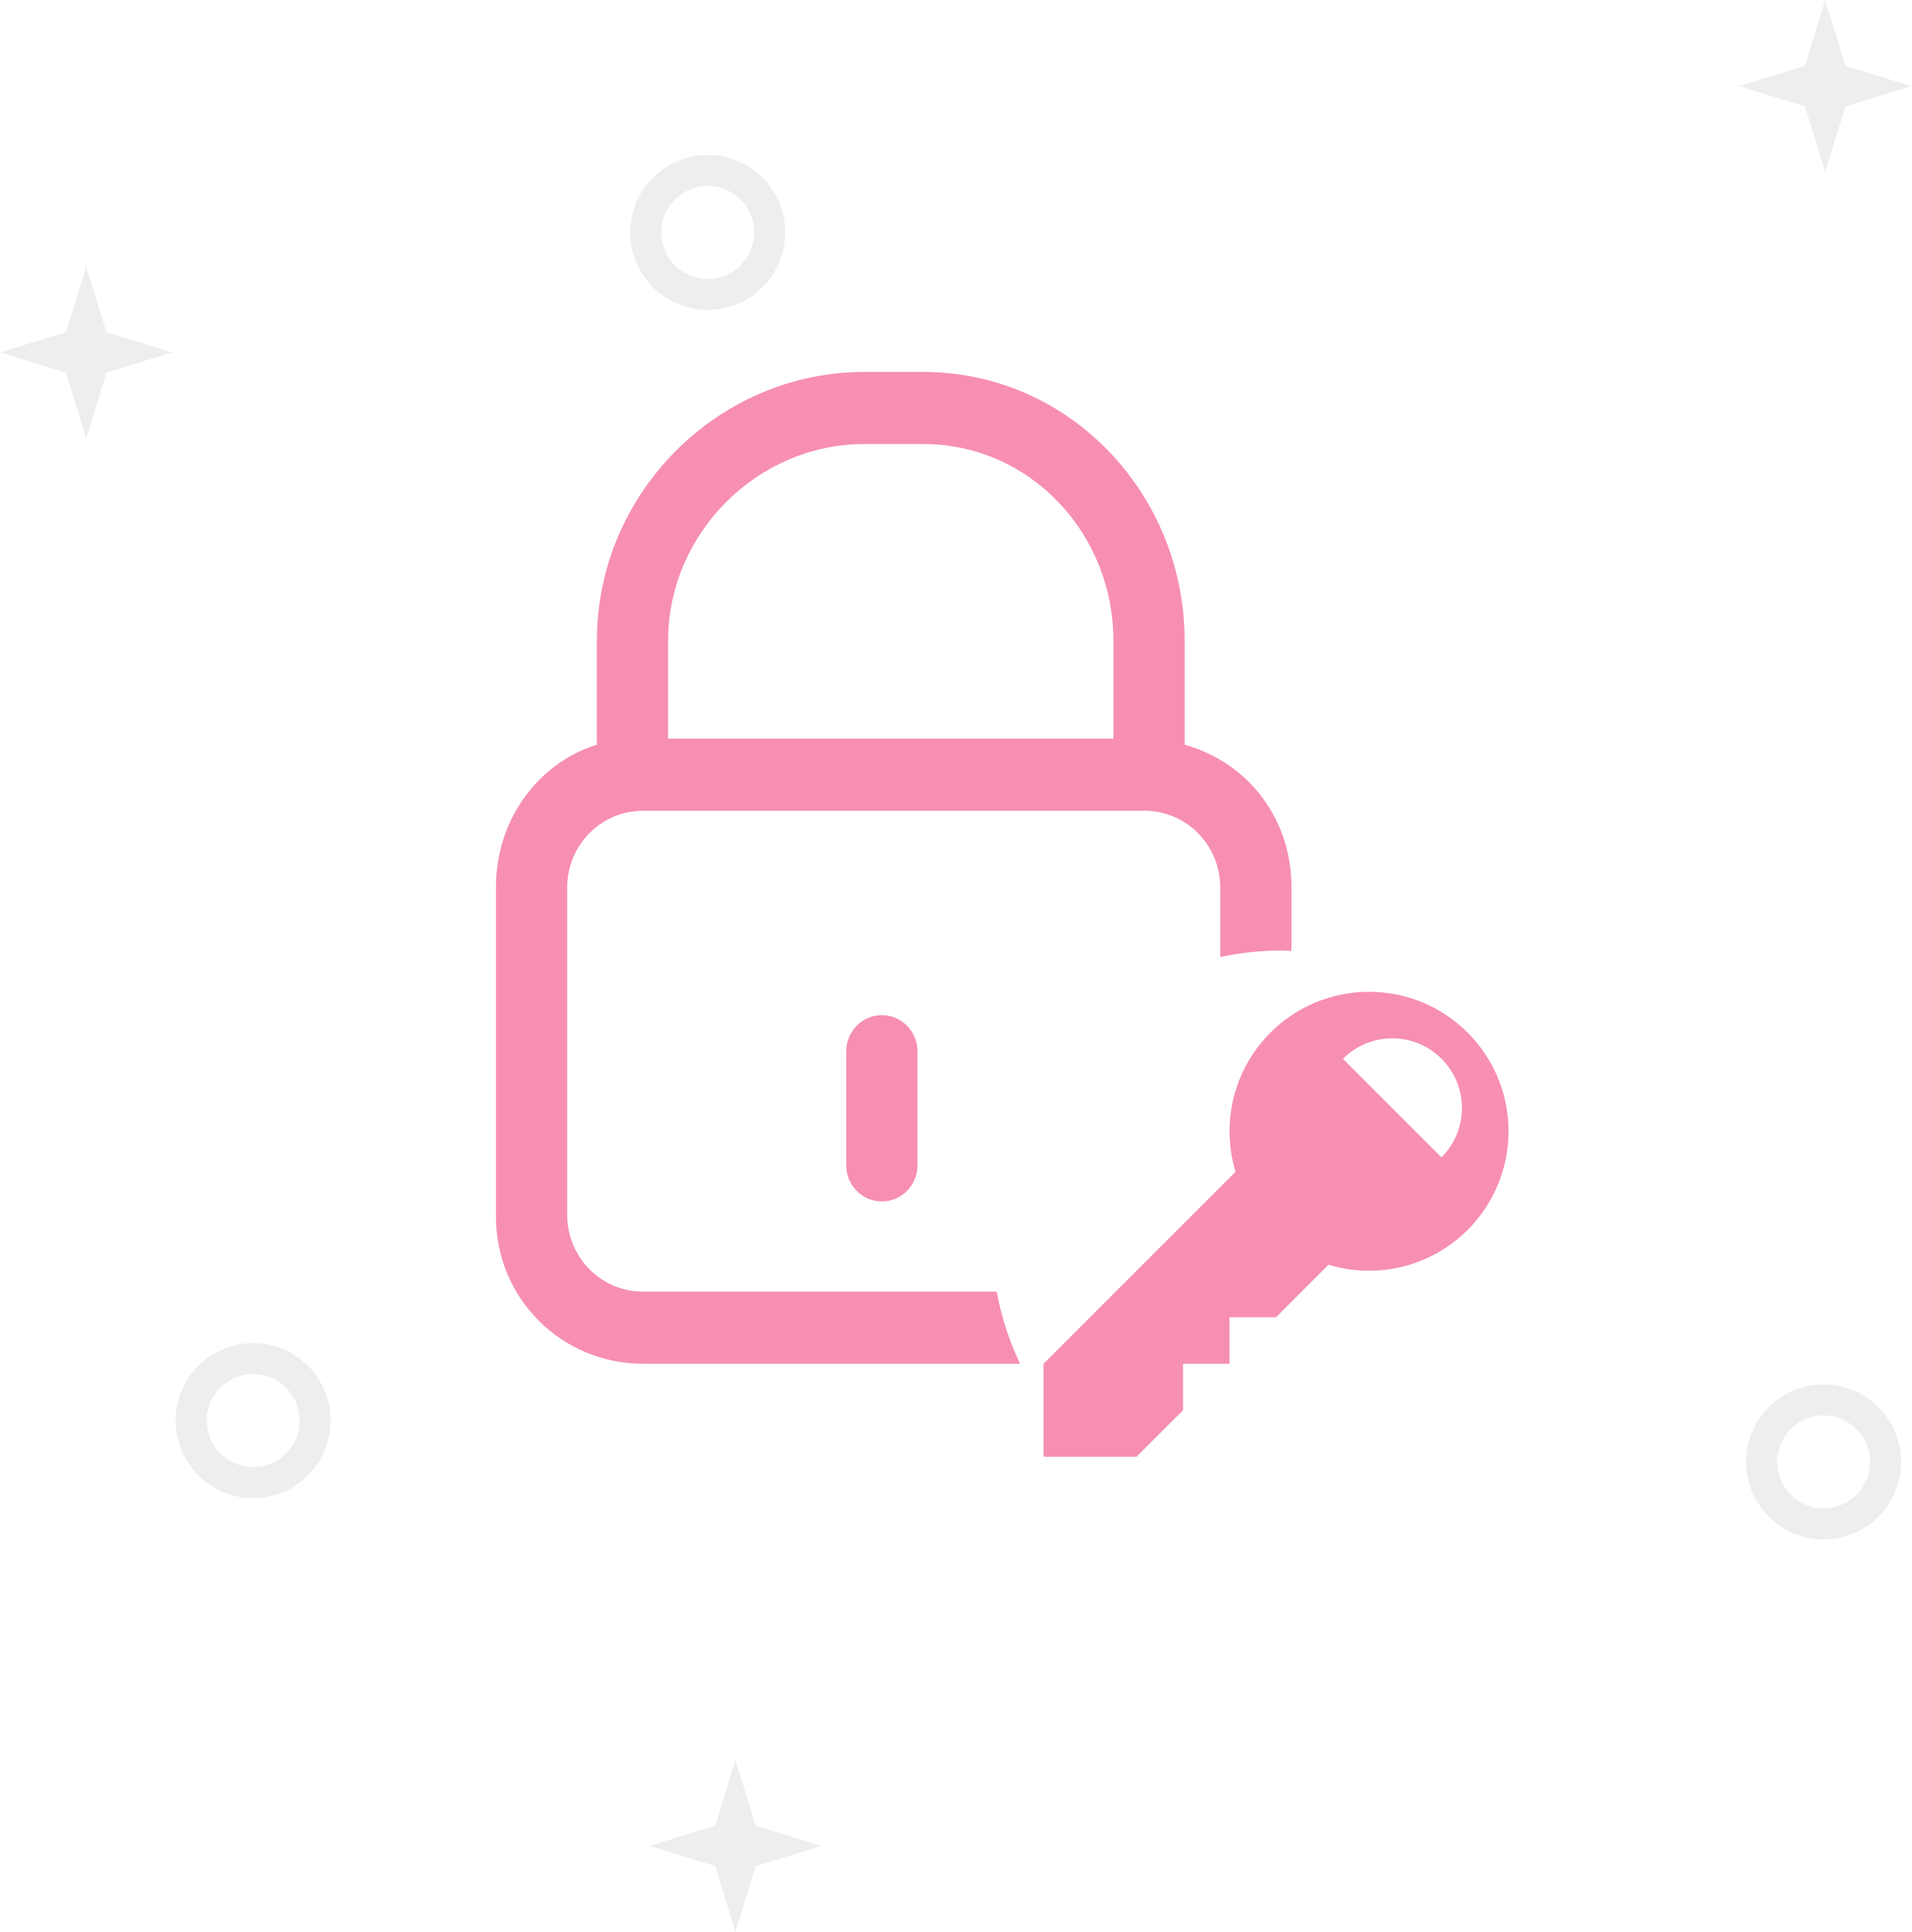
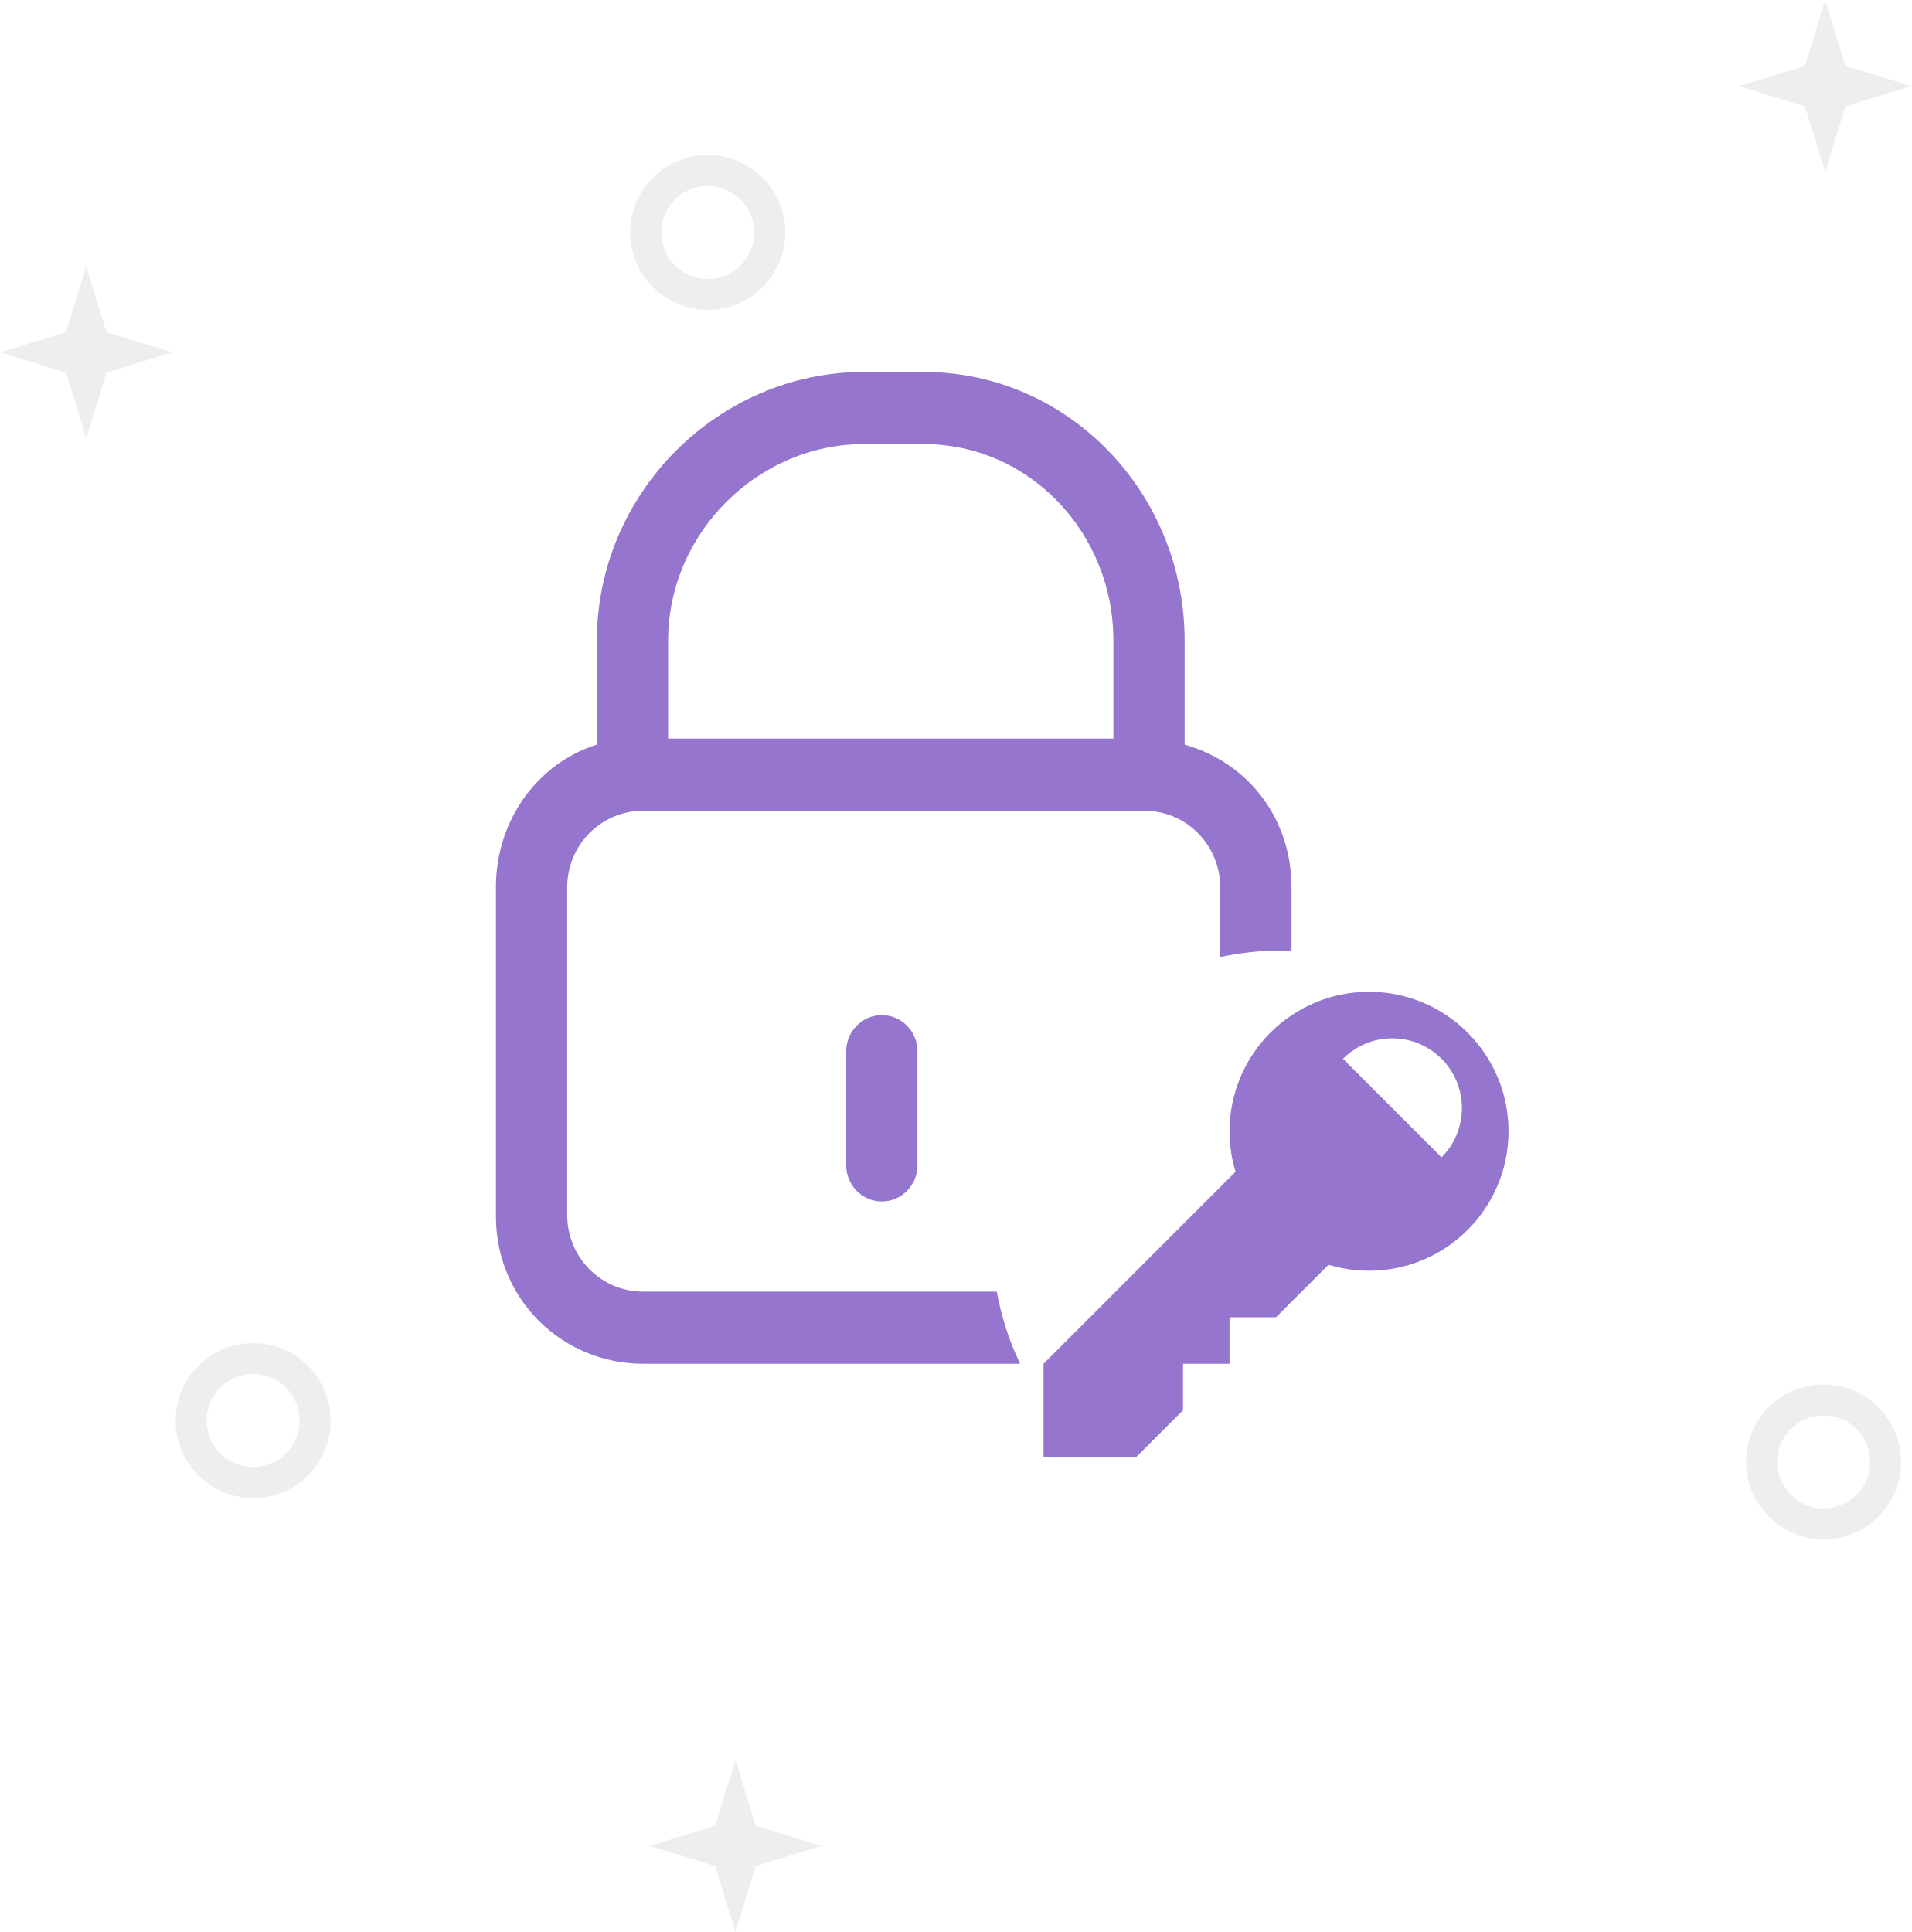
<svg xmlns="http://www.w3.org/2000/svg" version="1.1" x="0px" y="0px" viewBox="0 0 185 187" style="enable-background:new 0 0 185 187;" xml:space="preserve">
  <style type="text/css">
	.st0{enable-background:new    ;}
	.st1{fill:#eee;}
- 	.st2{fill:#f78fb3;}
+ 	.st2{fill:#9575cd;}
</style>
  <g class="st0">
    <g id="figures">
      <g>
        <path class="st1" d="M68.5,18c2.481,0,4.5,2.019,4.5,4.5S70.981,27,68.5,27S64,24.981,64,22.5S66.019,18,68.5,18 M24.5,133     c2.481,0,4.5,2.019,4.5,4.5s-2.019,4.5-4.5,4.5s-4.5-2.019-4.5-4.5S22.019,133,24.5,133 M176.5,137c2.481,0,4.5,2.019,4.5,4.5     c0,2.481-2.019,4.5-4.5,4.5s-4.5-2.019-4.5-4.5C172,139.019,174.019,137,176.5,137 M176.655,0.013l-1.958,6.366l-6.374,1.956     l6.374,1.955l1.958,6.366l1.958-6.366l6.374-1.955l-6.374-1.956L176.655,0.013L176.655,0.013z M68.5,15     c-4.142,0-7.5,3.358-7.5,7.5c0,4.142,3.358,7.5,7.5,7.5s7.5-3.358,7.5-7.5C76,18.358,72.642,15,68.5,15L68.5,15z M8.345,25.787     l-1.958,6.366l-6.374,1.955l6.374,1.956l1.958,6.366l1.958-6.366l6.374-1.956l-6.374-1.955L8.345,25.787L8.345,25.787z M24.5,130     c-4.142,0-7.5,3.358-7.5,7.5c0,4.142,3.358,7.5,7.5,7.5s7.5-3.358,7.5-7.5C32,133.358,28.642,130,24.5,130L24.5,130z M176.5,134     c-4.142,0-7.5,3.358-7.5,7.5c0,4.142,3.358,7.5,7.5,7.5s7.5-3.358,7.5-7.5C184,137.358,180.642,134,176.5,134L176.5,134z      M71.181,170.344l-1.958,6.366l-6.374,1.956l6.374,1.956l1.958,6.366l1.958-6.366l6.374-1.956l-6.374-1.956L71.181,170.344     L71.181,170.344z" />
      </g>
    </g>
  </g>
  <g class="st0">
    <g id="lock">
      <g>
        <path class="st2" d="M81.903,101.745V112.8c0,1.92,1.552,3.491,3.448,3.491c1.896,0,3.448-1.571,3.448-3.491v-11.055     c0-1.92-1.551-3.49-3.448-3.49C83.455,98.255,81.903,99.825,81.903,101.745z M132.504,95.996c-7.456,0-13.5,6.044-13.5,13.5     c0,1.398,0.213,2.746,0.581,3.919L101,132v9h9l4.5-4.5V132h4.5v-4.5h4.5l5.085-5.085c1.24,0.376,2.555,0.581,3.919,0.581     c7.455,0,13.5-6.044,13.5-13.5S139.959,95.996,132.504,95.996z M139.52,112.02l-9.539-9.539v-0.001     c1.221-1.222,2.906-1.978,4.77-1.979c3.726,0.003,6.744,3.024,6.744,6.75C141.494,109.112,140.74,110.799,139.52,112.02z      M62.25,125.019c-4.08,0-7.355-3.316-7.355-7.448V85.92c0-4.131,3.275-7.447,7.355-7.447h48.499c4.08,0,7.355,3.316,7.355,7.447     v6.714C120.006,92.226,121.977,92,124,92c0.338,0,0.665,0.039,1,0.051v-6.188c0-6.459-4.022-11.986-10.344-13.79V62.007     C114.656,47.753,103.451,36,89.373,36h-5.746c-14.079,0-25.858,11.694-25.858,26.007v10.065C52.022,73.876,48,79.403,48,85.862     v31.883C48,125.717,54.378,132,62.25,132h36.48c-1.041-2.188-1.812-4.525-2.257-6.981H62.25z M64.664,62.007     c0-10.414,8.677-19.025,18.963-19.025h5.746c10.285,0,18.389,8.611,18.389,19.025v9.484H64.664V62.007z" />
      </g>
    </g>
  </g>
</svg>
